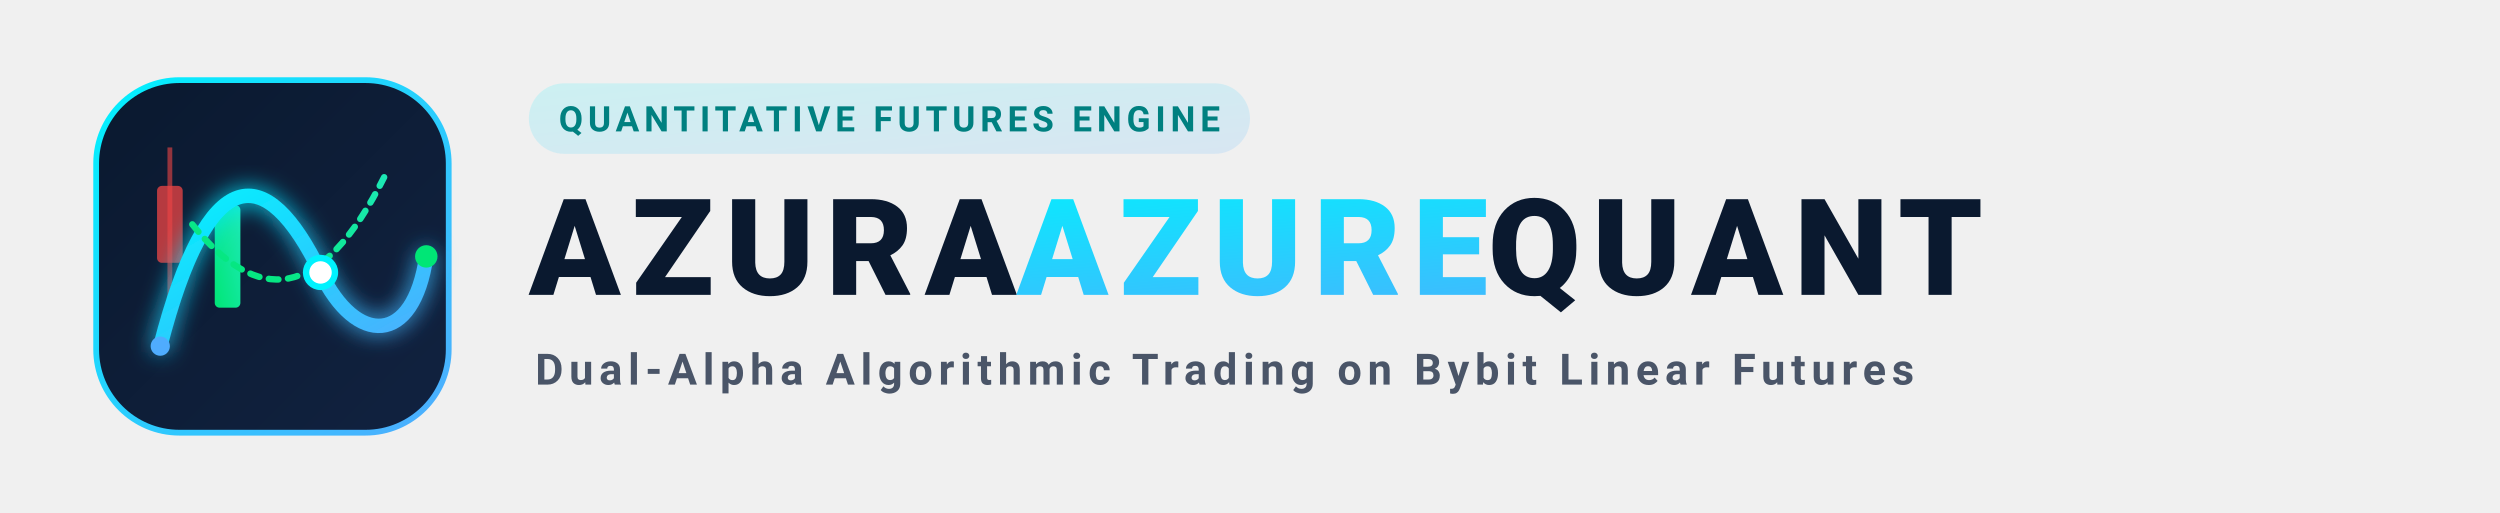
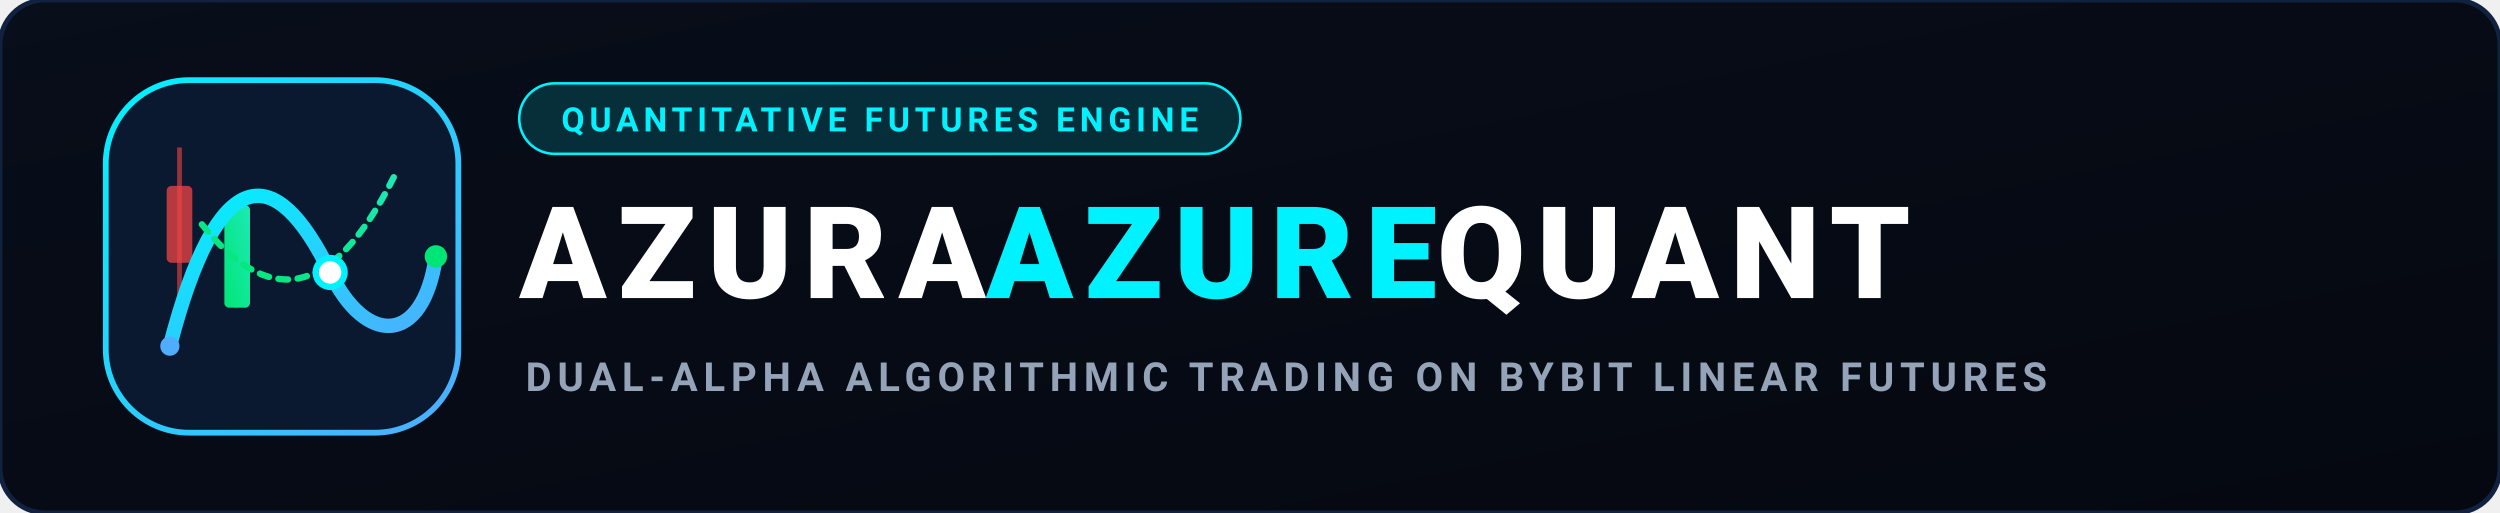
- <svg xmlns="http://www.w3.org/2000/svg" viewBox="0 0 780 160" width="100%" height="100%">
+ <svg xmlns="http://www.w3.org/2000/svg" viewBox="0 0 780 160" width="780" height="160">
  <defs>
+     <linearGradient id="bgQuant" x1="0%" y1="0%" x2="100%" y2="100%">
+       <stop offset="0%" stop-color="#080E1A" />
+       <stop offset="100%" stop-color="#050810" />
+     </linearGradient>
    <linearGradient id="cyanGrad" x1="0%" y1="0%" x2="100%" y2="100%">
      <stop offset="0%" stop-color="#00F2FE" />
      <stop offset="100%" stop-color="#4FACFE" />
    </linearGradient>
    <linearGradient id="emeraldGrad" x1="0%" y1="100%" x2="100%" y2="0%">
      <stop offset="0%" stop-color="#00E676" />
      <stop offset="100%" stop-color="#1DE9B6" />
    </linearGradient>
-     <linearGradient id="cardGrad" x1="0%" y1="0%" x2="100%" y2="100%">
-       <stop offset="0%" stop-color="#0A192F" />
-       <stop offset="100%" stop-color="#112240" />
-     </linearGradient>
-     <filter id="quantGlow" x="-20%" y="-20%" width="140%" height="140%">
-       <feGaussianBlur stdDeviation="3.5" result="blur" />
-       <feComposite in="SourceGraphic" in2="blur" operator="over" />
-     </filter>
-     <style>
-       .quant-title { font-family: -apple-system, BlinkMacSystemFont, 'Segoe UI', Roboto, Helvetica, Arial, sans-serif; font-weight: 900; font-size: 42px; letter-spacing: 3.5px; fill: #0A192F; }
-       .quant-accent { fill: #00F2FE; }
-       .quant-sub { font-family: -apple-system, BlinkMacSystemFont, 'Segoe UI', Roboto, Helvetica, Arial, sans-serif; font-weight: 600; font-size: 13.5px; letter-spacing: 1.8px; fill: #4A5568; text-transform: uppercase; }
-       .quant-badge { font-family: -apple-system, BlinkMacSystemFont, 'Segoe UI', Roboto, Helvetica, Arial, sans-serif; font-weight: 700; font-size: 11px; letter-spacing: 1.5px; fill: #008080; }
-       @media (prefers-color-scheme: dark) {
-         .quant-title { fill: #F7FAFC; }
-         .quant-sub { fill: #A0AEC0; }
-         .quant-badge { fill: #00F2FE; }
-       }
-     </style>
  </defs>
-   <g transform="translate(15, 10)">
-     <rect x="15" y="15" width="110" height="110" rx="26" fill="url(#cardGrad)" stroke="url(#cyanGrad)" stroke-width="1.8" />
+   <rect width="780" height="160" rx="14" fill="url(#bgQuant)" stroke="#112240" stroke-width="1.5" />
+   <g transform="translate(18, 10)">
+     <rect x="15" y="15" width="110" height="110" rx="26" fill="#0A192F" stroke="url(#cyanGrad)" stroke-width="1.8" />
    <line x1="38" y1="36" x2="38" y2="88" stroke="#EF4444" stroke-width="1.5" opacity="0.6" />
    <rect x="34" y="48" width="8" height="24" rx="1.5" fill="#EF4444" opacity="0.75" />
    <line x1="56" y1="44" x2="56" y2="102" stroke="url(#emeraldGrad)" stroke-width="1.5" />
    <rect x="52" y="54" width="8" height="32" rx="1.5" fill="url(#emeraldGrad)" />
-     <path d="M 35 98 C 50 40, 68 40, 85 75 C 96 98, 114 98, 118 70" fill="none" stroke="url(#cyanGrad)" stroke-width="4.5" stroke-linecap="round" stroke-linejoin="round" filter="url(#quantGlow)" />
+     <path d="M 35 98 C 50 40, 68 40, 85 75 C 96 98, 114 98, 118 70" fill="none" stroke="url(#cyanGrad)" stroke-width="4.5" stroke-linecap="round" stroke-linejoin="round" />
    <path d="M 45 60 C 65 85, 85 85, 105 45" fill="none" stroke="url(#emeraldGrad)" stroke-width="2" stroke-dasharray="3 3" stroke-linecap="round" />
    <circle cx="85" cy="75" r="4.5" fill="#FFFFFF" stroke="#00F2FE" stroke-width="2" />
    <circle cx="118" cy="70" r="3.5" fill="#00E676" />
    <circle cx="35" cy="98" r="3" fill="#4FACFE" />
  </g>
-   <g transform="translate(165, 0)">
-     <rect x="0" y="26" width="225" height="22" rx="11" fill="url(#cyanGrad)" fill-opacity="0.15" />
-     <text x="112.5" y="41" text-anchor="middle" class="quant-badge">QUANTITATIVE FUTURES ENGINE</text>
-     <text x="0" y="92" class="quant-title">AZURA<tspan fill="url(#cyanGrad)">AZURE</tspan>QUANT</text>
-     <text x="2" y="120" class="quant-sub">Dual-Alpha Algorithmic Trading on Bybit Linear Futures</text>
+   <g transform="translate(162, 0)">
+     <rect x="0" y="26" width="225" height="22" rx="11" fill="#00F2FE" fill-opacity="0.15" stroke="#00F2FE" stroke-width="0.8" />
+     <text x="112.5" y="41" text-anchor="middle" font-family="-apple-system, BlinkMacSystemFont, 'Segoe UI', Roboto, sans-serif" font-size="10.5" font-weight="700" letter-spacing="1.5" fill="#00F2FE">QUANTITATIVE FUTURES ENGINE</text>
+     <text x="0" y="93" font-family="-apple-system, BlinkMacSystemFont, 'Segoe UI', Roboto, sans-serif" font-size="40" font-weight="900" letter-spacing="3.5" fill="#FFFFFF">AZURA<tspan fill="#00F2FE">AZURE</tspan>QUANT</text>
+     <text x="2" y="122" font-family="-apple-system, BlinkMacSystemFont, 'Segoe UI', Roboto, sans-serif" font-size="12.5" font-weight="600" letter-spacing="1.8" fill="#94A3B8">DUAL-ALPHA ALGORITHMIC TRADING ON BYBIT LINEAR FUTURES</text>
  </g>
</svg>
